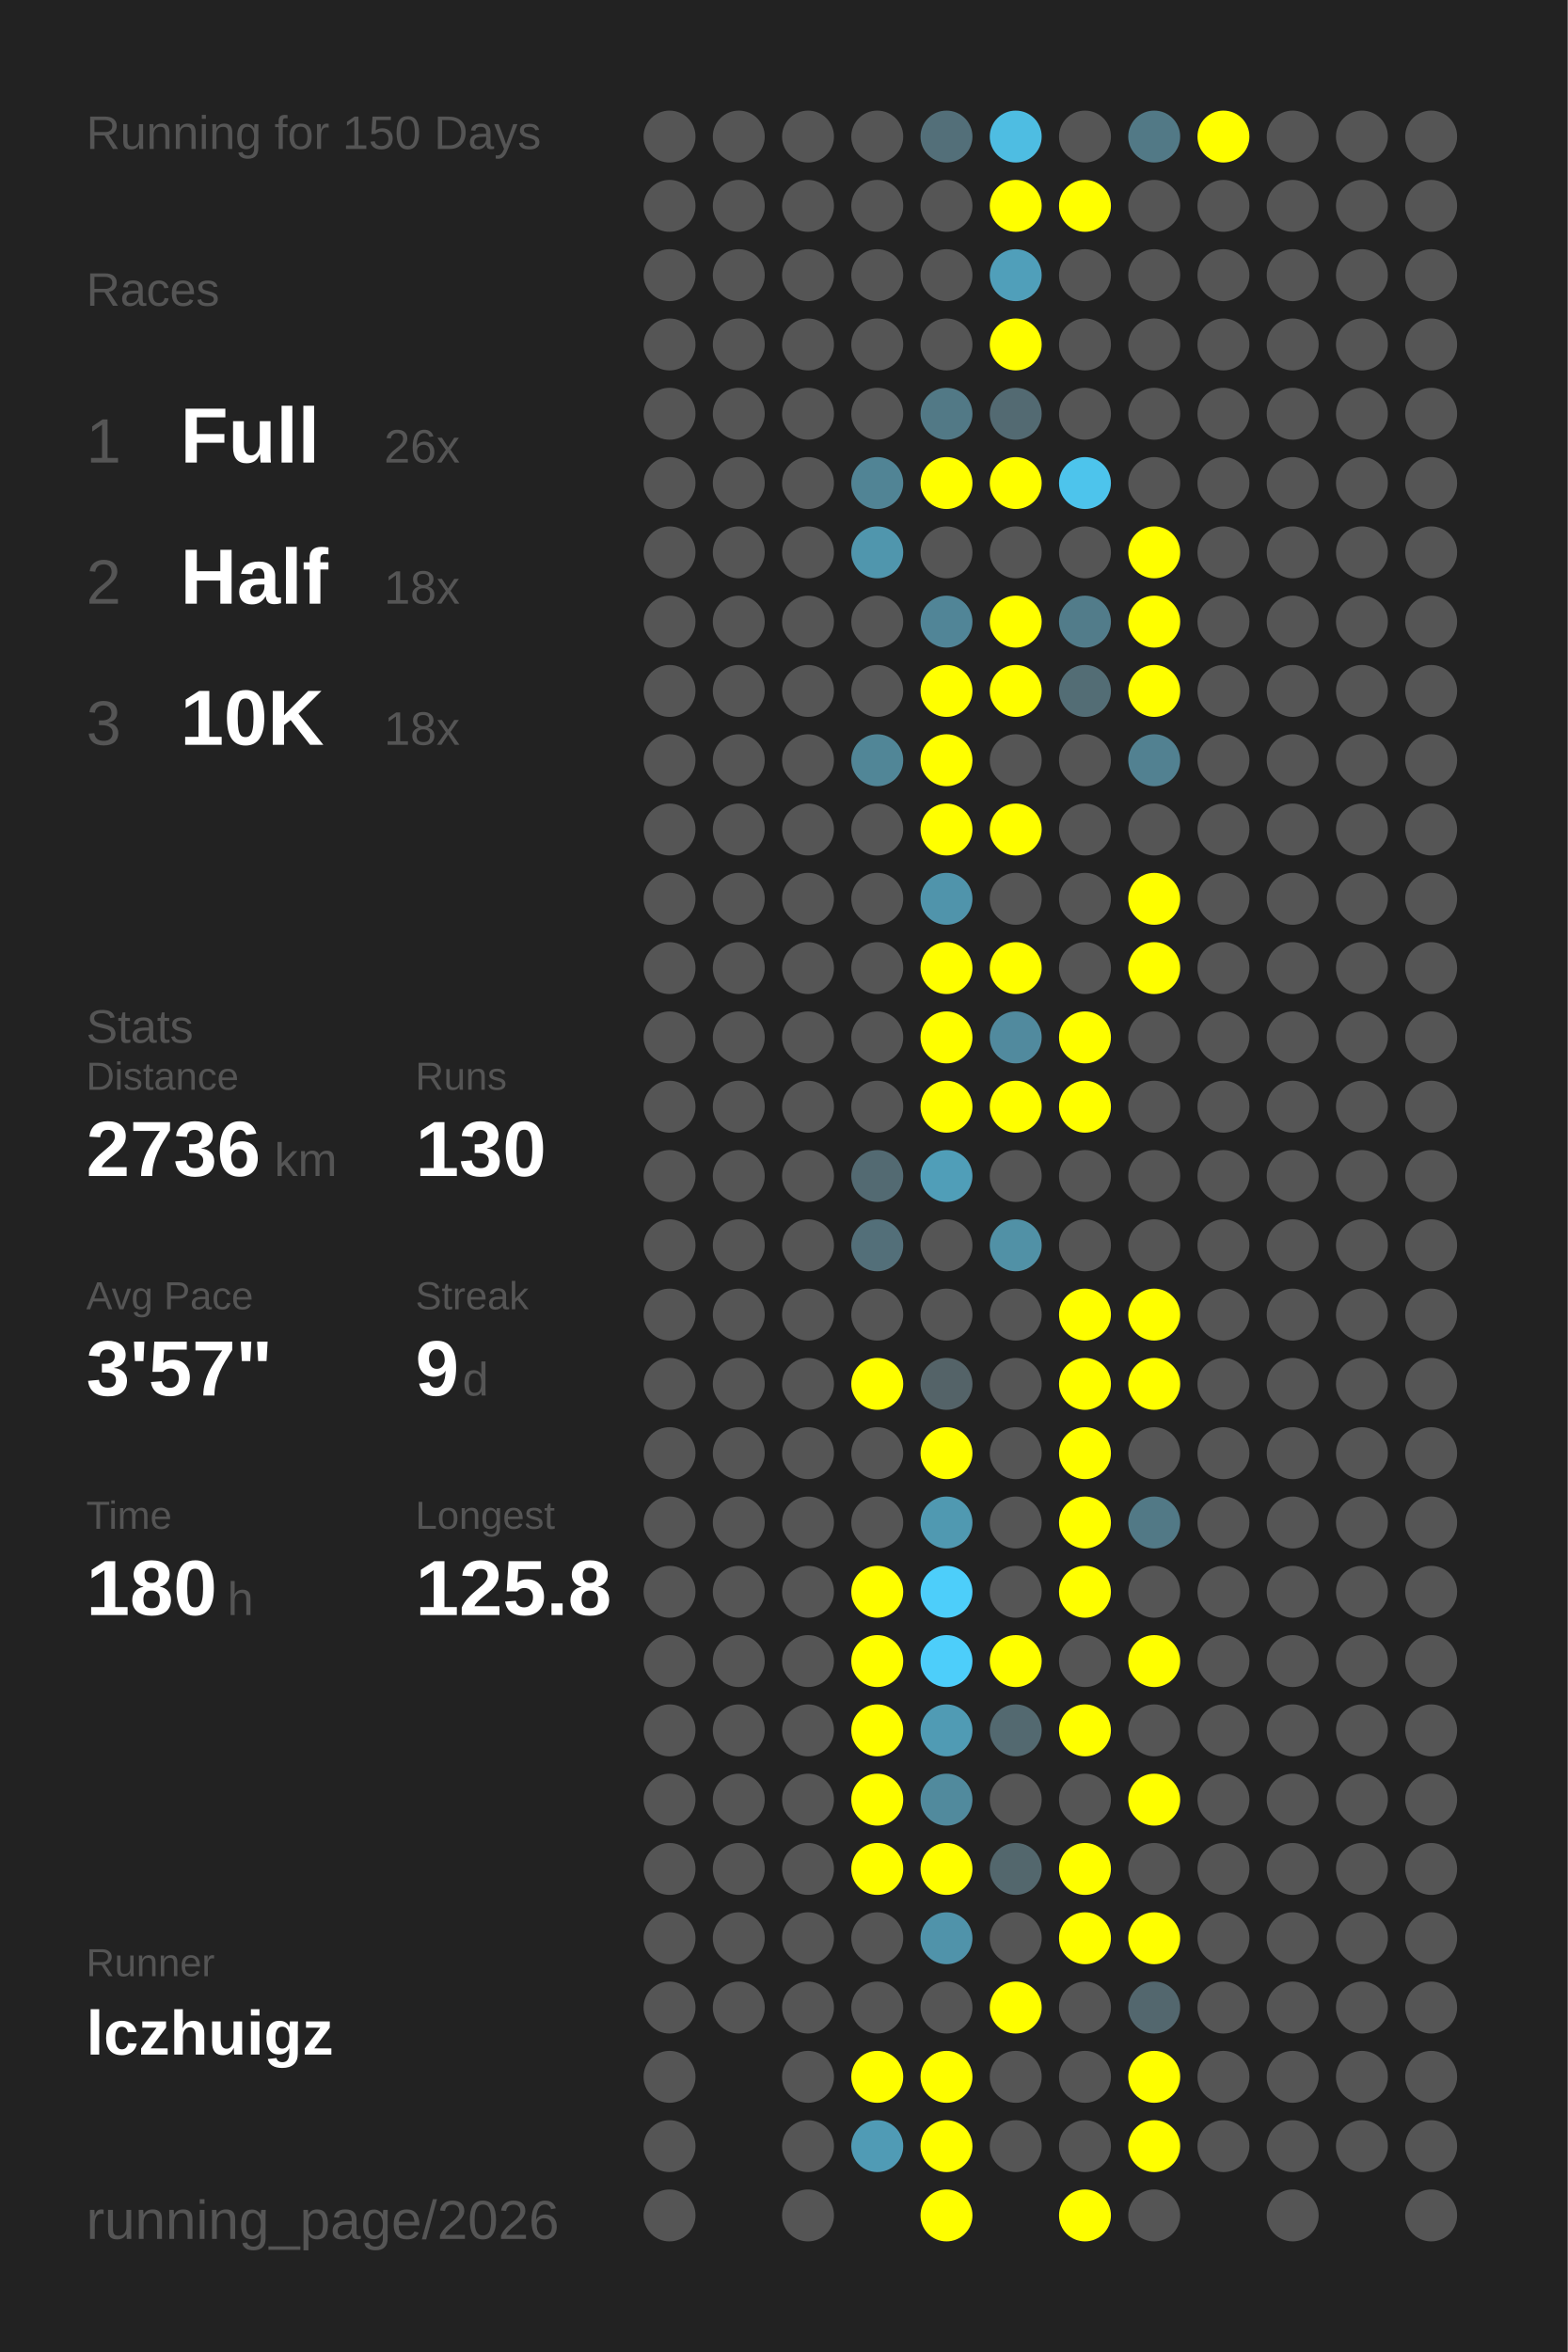
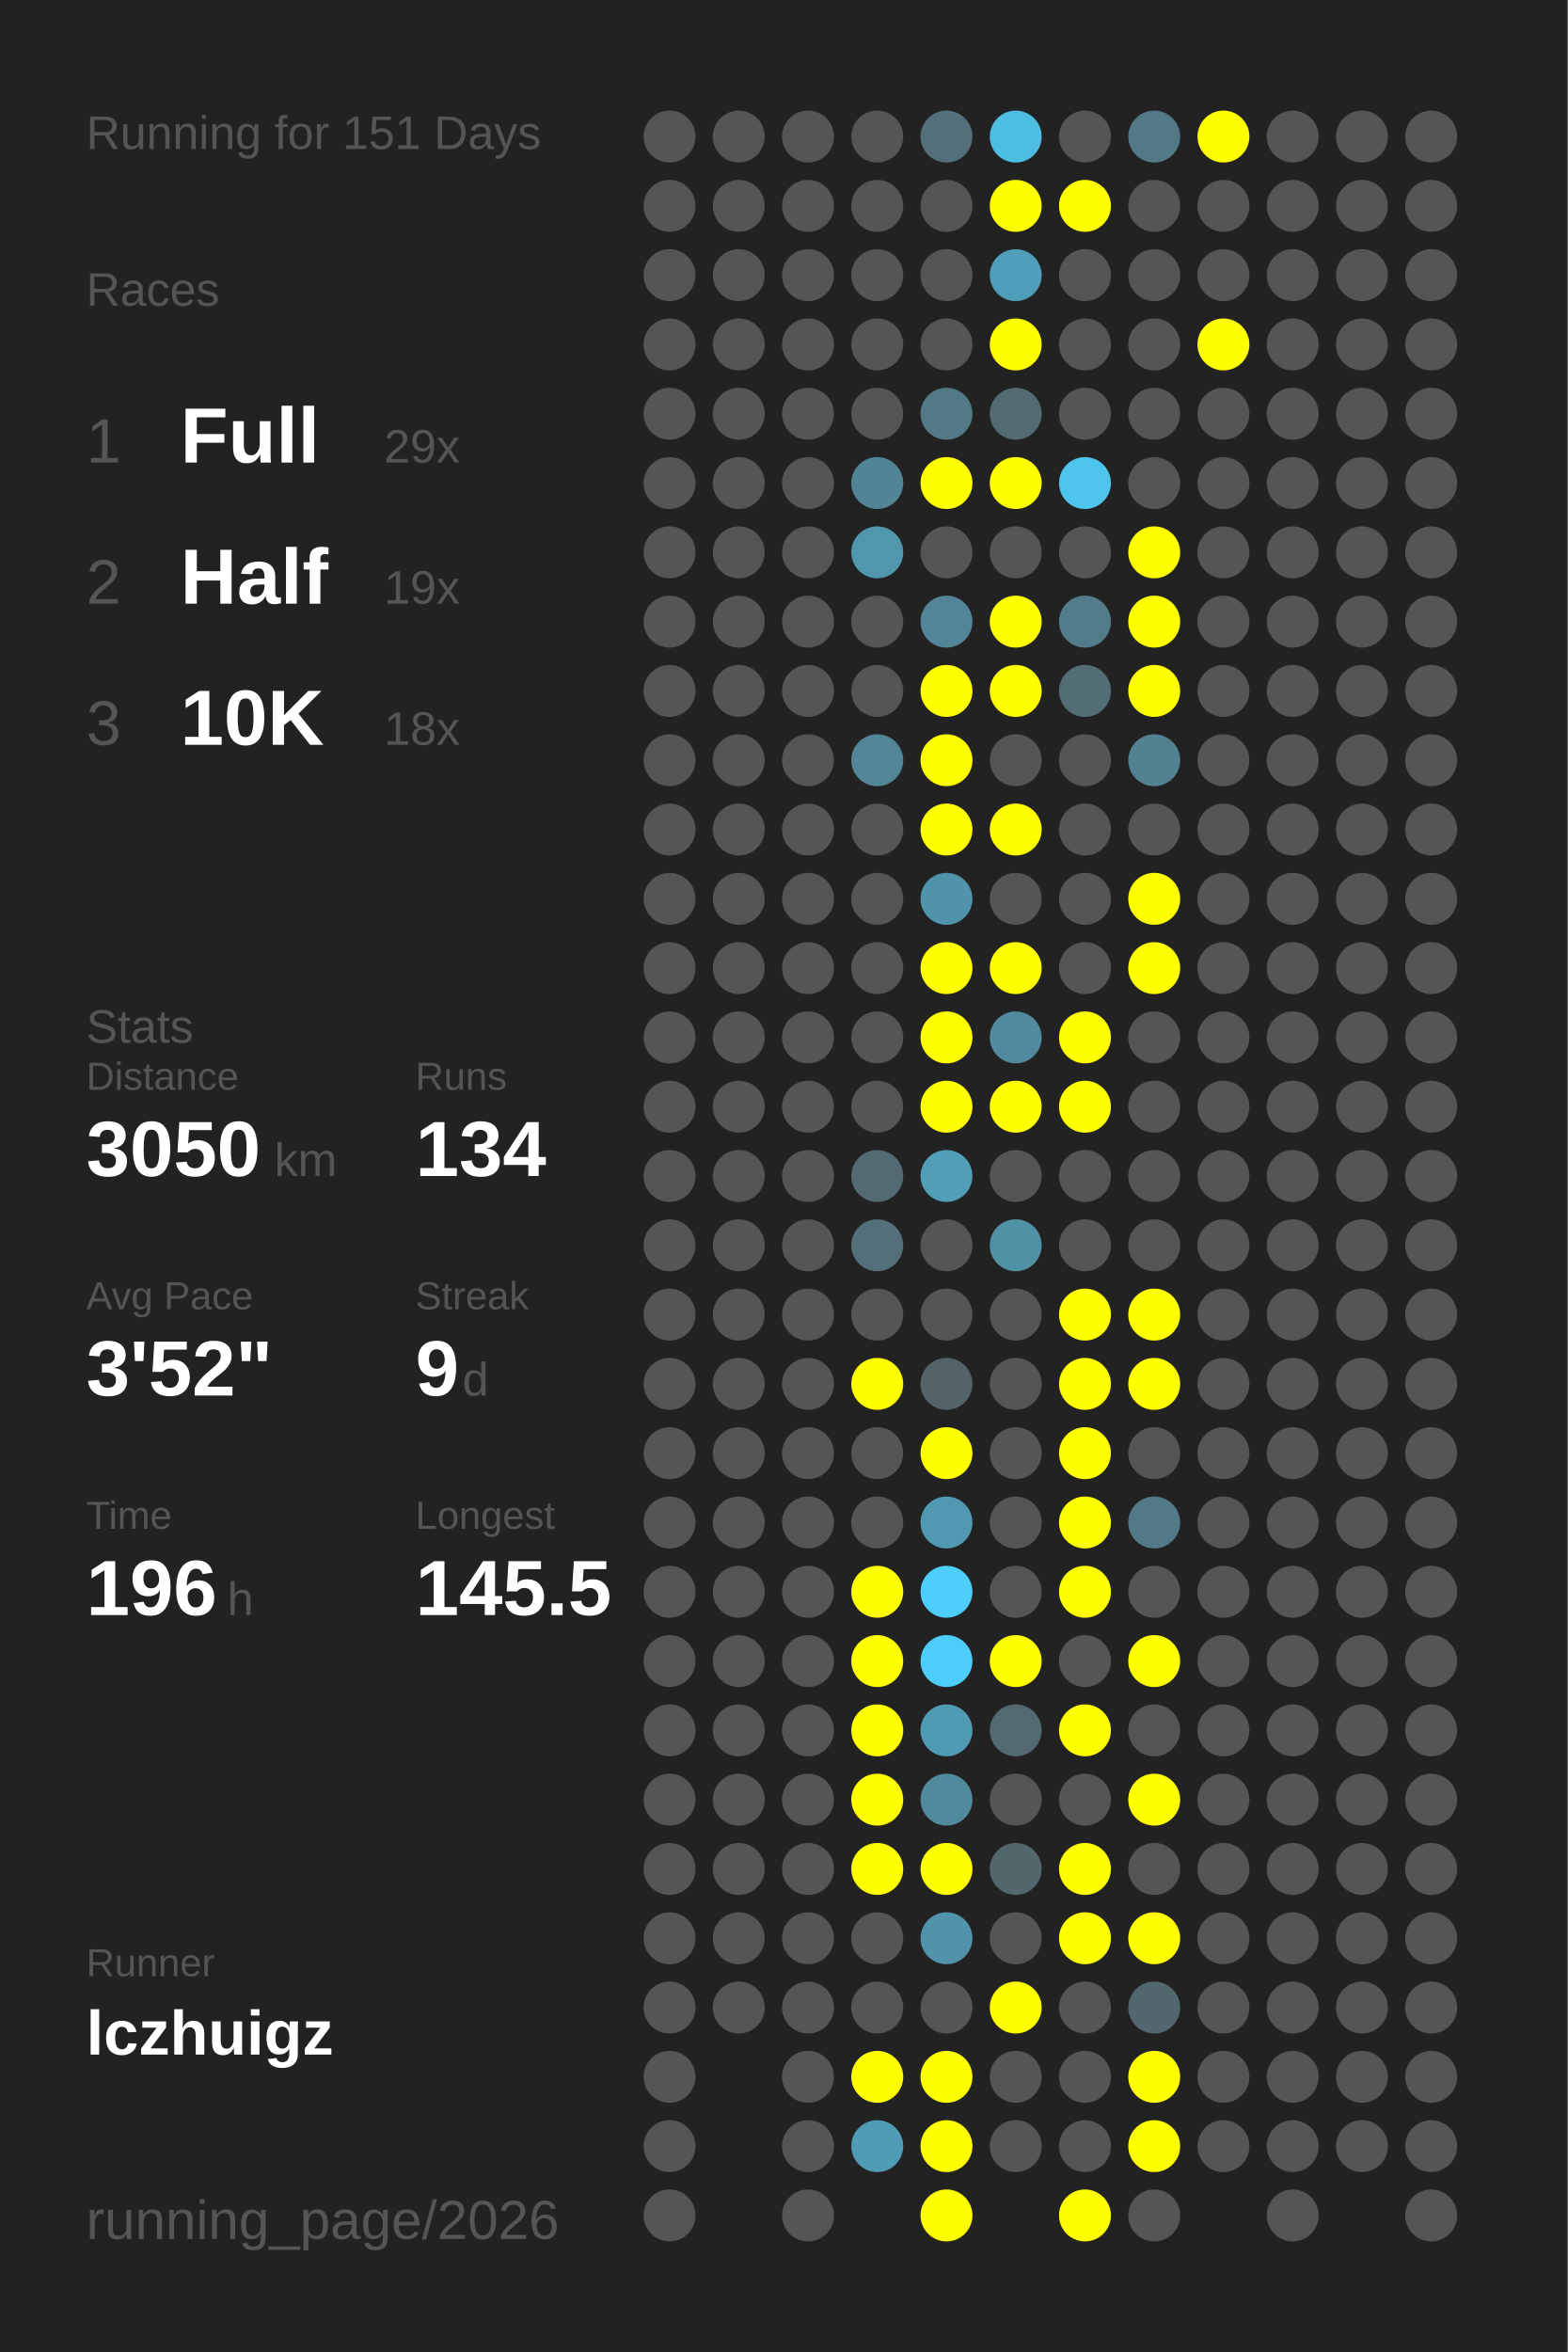
<svg xmlns="http://www.w3.org/2000/svg" baseProfile="full" height="300mm" version="1.1" viewBox="0,0,200,300" width="200mm">
  <defs />
  <rect fill="#222222" height="300" width="200" x="0" y="0" />
-   <text fill="#555555" style="font-size:6px; font-family:Arial;" x="11" y="19">Running for 150 Days</text>
+   <text fill="#555555" style="font-size:6px; font-family:Arial;" x="11" y="19">Running for 151 Days</text>
  <text fill="#555555" style="font-size:6px; font-family:Arial;" x="11" y="39">Races</text>
  <text fill="#555555" style="font-size:8px; font-family:Arial;" x="11" y="59">1</text>
  <text fill="#FFFFFF" style="font-size:10px; font-family:Arial; font-weight:bold;" x="23" y="59">Full</text>
-   <text fill="#555555" style="font-size:6px; font-family:Arial;" x="49" y="59">26x</text>
+   <text fill="#555555" style="font-size:6px; font-family:Arial;" x="49" y="59">29x</text>
  <text fill="#555555" style="font-size:8px; font-family:Arial;" x="11" y="77">2</text>
  <text fill="#FFFFFF" style="font-size:10px; font-family:Arial; font-weight:bold;" x="23" y="77">Half</text>
-   <text fill="#555555" style="font-size:6px; font-family:Arial;" x="49" y="77">18x</text>
+   <text fill="#555555" style="font-size:6px; font-family:Arial;" x="49" y="77">19x</text>
  <text fill="#555555" style="font-size:8px; font-family:Arial;" x="11" y="95">3</text>
  <text fill="#FFFFFF" style="font-size:10px; font-family:Arial; font-weight:bold;" x="23" y="95">10K</text>
  <text fill="#555555" style="font-size:6px; font-family:Arial;" x="49" y="95">18x</text>
  <text fill="#555555" style="font-size:6px; font-family:Arial;" x="11" y="133">Stats</text>
  <text fill="#555555" style="font-size:5px; font-family:Arial;" x="11" y="139">Distance</text>
-   <text fill="#FFFFFF" style="font-size:10px; font-family:Arial; font-weight:bold;" x="11" y="150">2736</text>
+   <text fill="#FFFFFF" style="font-size:10px; font-family:Arial; font-weight:bold;" x="11" y="150">3050</text>
  <text fill="#555555" style="font-size:6px; font-family:Arial;" x="35" y="150">km</text>
  <text fill="#555555" style="font-size:5px; font-family:Arial;" x="53" y="139">Runs</text>
-   <text fill="#FFFFFF" style="font-size:10px; font-family:Arial; font-weight:bold;" x="53" y="150">130</text>
+   <text fill="#FFFFFF" style="font-size:10px; font-family:Arial; font-weight:bold;" x="53" y="150">134</text>
  <text fill="#555555" style="font-size:5px; font-family:Arial;" x="11" y="167">Avg Pace</text>
-   <text fill="#FFFFFF" style="font-size:10px; font-family:Arial; font-weight:bold;" x="11" y="178">3'57"</text>
+   <text fill="#FFFFFF" style="font-size:10px; font-family:Arial; font-weight:bold;" x="11" y="178">3'52"</text>
  <text fill="#555555" style="font-size:5px; font-family:Arial;" x="53" y="167">Streak</text>
  <text fill="#FFFFFF" style="font-size:10px; font-family:Arial; font-weight:bold;" x="53" y="178">9</text>
  <text fill="#555555" style="font-size:6px; font-family:Arial;" x="59" y="178">d</text>
  <text fill="#555555" style="font-size:5px; font-family:Arial;" x="11" y="195">Time</text>
-   <text fill="#FFFFFF" style="font-size:10px; font-family:Arial; font-weight:bold;" x="11" y="206">180</text>
+   <text fill="#FFFFFF" style="font-size:10px; font-family:Arial; font-weight:bold;" x="11" y="206">196</text>
  <text fill="#555555" style="font-size:6px; font-family:Arial;" x="29" y="206">h</text>
  <text fill="#555555" style="font-size:5px; font-family:Arial;" x="53" y="195">Longest</text>
-   <text fill="#FFFFFF" style="font-size:10px; font-family:Arial; font-weight:bold;" x="53" y="206">125.8</text>
+   <text fill="#FFFFFF" style="font-size:10px; font-family:Arial; font-weight:bold;" x="53" y="206">145.5</text>
  <text fill="#555555" style="font-size:5px; font-family:Arial;" x="11" y="252.065">Runner</text>
  <text fill="#FFFFFF" style="font-size:8px; font-family:Arial; font-weight:bold;" x="11" y="262.065">lczhuigz</text>
  <text fill="#555555" style="font-size:7px; font-family:Arial;" x="11" y="285.581">running_page/2026</text>
  <circle cx="85.417" cy="17.419" fill="#555555" r="3.312" />
  <circle cx="85.417" cy="26.258" fill="#555555" r="3.312" />
  <circle cx="85.417" cy="35.097" fill="#555555" r="3.312" />
  <circle cx="85.417" cy="43.935" fill="#555555" r="3.312" />
  <circle cx="85.417" cy="52.774" fill="#555555" r="3.312" />
  <circle cx="85.417" cy="61.613" fill="#555555" r="3.312" />
  <circle cx="85.417" cy="70.452" fill="#555555" r="3.312" />
  <circle cx="85.417" cy="79.29" fill="#555555" r="3.312" />
  <circle cx="85.417" cy="88.129" fill="#555555" r="3.312" />
  <circle cx="85.417" cy="96.968" fill="#555555" r="3.312" />
  <circle cx="85.417" cy="105.806" fill="#555555" r="3.312" />
  <circle cx="85.417" cy="114.645" fill="#555555" r="3.312" />
  <circle cx="85.417" cy="123.484" fill="#555555" r="3.312" />
  <circle cx="85.417" cy="132.323" fill="#555555" r="3.312" />
  <circle cx="85.417" cy="141.161" fill="#555555" r="3.312" />
  <circle cx="85.417" cy="150" fill="#555555" r="3.312" />
  <circle cx="85.417" cy="158.839" fill="#555555" r="3.312" />
  <circle cx="85.417" cy="167.677" fill="#555555" r="3.312" />
  <circle cx="85.417" cy="176.516" fill="#555555" r="3.312" />
  <circle cx="85.417" cy="185.355" fill="#555555" r="3.312" />
  <circle cx="85.417" cy="194.194" fill="#555555" r="3.312" />
  <circle cx="85.417" cy="203.032" fill="#555555" r="3.312" />
  <circle cx="85.417" cy="211.871" fill="#555555" r="3.312" />
  <circle cx="85.417" cy="220.71" fill="#555555" r="3.312" />
  <circle cx="85.417" cy="229.548" fill="#555555" r="3.312" />
  <circle cx="85.417" cy="238.387" fill="#555555" r="3.312" />
  <circle cx="85.417" cy="247.226" fill="#555555" r="3.312" />
  <circle cx="85.417" cy="256.065" fill="#555555" r="3.312" />
  <circle cx="85.417" cy="264.903" fill="#555555" r="3.312" />
  <circle cx="85.417" cy="273.742" fill="#555555" r="3.312" />
  <circle cx="85.417" cy="282.581" fill="#555555" r="3.312" />
  <circle cx="94.25" cy="17.419" fill="#555555" r="3.312" />
  <circle cx="94.25" cy="26.258" fill="#555555" r="3.312" />
  <circle cx="94.25" cy="35.097" fill="#555555" r="3.312" />
  <circle cx="94.25" cy="43.935" fill="#555555" r="3.312" />
  <circle cx="94.25" cy="52.774" fill="#555555" r="3.312" />
  <circle cx="94.25" cy="61.613" fill="#555555" r="3.312" />
  <circle cx="94.25" cy="70.452" fill="#555555" r="3.312" />
  <circle cx="94.25" cy="79.29" fill="#555555" r="3.312" />
  <circle cx="94.25" cy="88.129" fill="#555555" r="3.312" />
  <circle cx="94.25" cy="96.968" fill="#555555" r="3.312" />
  <circle cx="94.25" cy="105.806" fill="#555555" r="3.312" />
  <circle cx="94.25" cy="114.645" fill="#555555" r="3.312" />
  <circle cx="94.25" cy="123.484" fill="#555555" r="3.312" />
  <circle cx="94.25" cy="132.323" fill="#555555" r="3.312" />
  <circle cx="94.25" cy="141.161" fill="#555555" r="3.312" />
  <circle cx="94.25" cy="150" fill="#555555" r="3.312" />
  <circle cx="94.25" cy="158.839" fill="#555555" r="3.312" />
  <circle cx="94.25" cy="167.677" fill="#555555" r="3.312" />
  <circle cx="94.25" cy="176.516" fill="#555555" r="3.312" />
  <circle cx="94.25" cy="185.355" fill="#555555" r="3.312" />
  <circle cx="94.25" cy="194.194" fill="#555555" r="3.312" />
  <circle cx="94.25" cy="203.032" fill="#555555" r="3.312" />
  <circle cx="94.25" cy="211.871" fill="#555555" r="3.312" />
  <circle cx="94.25" cy="220.71" fill="#555555" r="3.312" />
  <circle cx="94.25" cy="229.548" fill="#555555" r="3.312" />
  <circle cx="94.25" cy="238.387" fill="#555555" r="3.312" />
  <circle cx="94.25" cy="247.226" fill="#555555" r="3.312" />
  <circle cx="94.25" cy="256.065" fill="#555555" r="3.312" />
  <circle cx="103.083" cy="17.419" fill="#555555" r="3.312" />
  <circle cx="103.083" cy="26.258" fill="#555555" r="3.312" />
  <circle cx="103.083" cy="35.097" fill="#555555" r="3.312" />
  <circle cx="103.083" cy="43.935" fill="#555555" r="3.312" />
  <circle cx="103.083" cy="52.774" fill="#555555" r="3.312" />
  <circle cx="103.083" cy="61.613" fill="#555555" r="3.312" />
  <circle cx="103.083" cy="70.452" fill="#555555" r="3.312" />
  <circle cx="103.083" cy="79.29" fill="#555555" r="3.312" />
  <circle cx="103.083" cy="88.129" fill="#555555" r="3.312" />
  <circle cx="103.083" cy="96.968" fill="#555555" r="3.312" />
  <circle cx="103.083" cy="105.806" fill="#555555" r="3.312" />
  <circle cx="103.083" cy="114.645" fill="#555555" r="3.312" />
  <circle cx="103.083" cy="123.484" fill="#555555" r="3.312" />
  <circle cx="103.083" cy="132.323" fill="#555555" r="3.312" />
  <circle cx="103.083" cy="141.161" fill="#555555" r="3.312" />
  <circle cx="103.083" cy="150" fill="#555555" r="3.312" />
  <circle cx="103.083" cy="158.839" fill="#555555" r="3.312" />
  <circle cx="103.083" cy="167.677" fill="#555555" r="3.312" />
  <circle cx="103.083" cy="176.516" fill="#555555" r="3.312" />
  <circle cx="103.083" cy="185.355" fill="#555555" r="3.312" />
  <circle cx="103.083" cy="194.194" fill="#555555" r="3.312" />
  <circle cx="103.083" cy="203.032" fill="#555555" r="3.312" />
  <circle cx="103.083" cy="211.871" fill="#555555" r="3.312" />
  <circle cx="103.083" cy="220.71" fill="#555555" r="3.312" />
  <circle cx="103.083" cy="229.548" fill="#555555" r="3.312" />
  <circle cx="103.083" cy="238.387" fill="#555555" r="3.312" />
  <circle cx="103.083" cy="247.226" fill="#555555" r="3.312" />
  <circle cx="103.083" cy="256.065" fill="#555555" r="3.312" />
  <circle cx="103.083" cy="264.903" fill="#555555" r="3.312" />
  <circle cx="103.083" cy="273.742" fill="#555555" r="3.312" />
  <circle cx="103.083" cy="282.581" fill="#555555" r="3.312" />
  <circle cx="111.917" cy="17.419" fill="#555555" r="3.312" />
  <circle cx="111.917" cy="26.258" fill="#555555" r="3.312" />
  <circle cx="111.917" cy="35.097" fill="#555555" r="3.312" />
  <circle cx="111.917" cy="43.935" fill="#555555" r="3.312" />
  <circle cx="111.917" cy="52.774" fill="#555555" r="3.312" />
  <circle cx="111.917" cy="61.613" fill="#518495" r="3.312" />
  <circle cx="111.917" cy="70.452" fill="#5096ad" r="3.312" />
  <circle cx="111.917" cy="79.29" fill="#555555" r="3.312" />
  <circle cx="111.917" cy="88.129" fill="#555555" r="3.312" />
  <circle cx="111.917" cy="96.968" fill="#518697" r="3.312" />
  <circle cx="111.917" cy="105.806" fill="#555555" r="3.312" />
  <circle cx="111.917" cy="114.645" fill="#555555" r="3.312" />
  <circle cx="111.917" cy="123.484" fill="#555555" r="3.312" />
  <circle cx="111.917" cy="132.323" fill="#555555" r="3.312" />
  <circle cx="111.917" cy="141.161" fill="#555555" r="3.312" />
  <circle cx="111.917" cy="150" fill="#536a72" r="3.312" />
  <circle cx="111.917" cy="158.839" fill="#536f79" r="3.312" />
  <circle cx="111.917" cy="167.677" fill="#555555" r="3.312" />
  <circle cx="111.917" cy="176.516" fill="#FFFF00" r="3.312" />
  <circle cx="111.917" cy="185.355" fill="#555555" r="3.312" />
  <circle cx="111.917" cy="194.194" fill="#555555" r="3.312" />
  <circle cx="111.917" cy="203.032" fill="#FFFF00" r="3.312" />
  <circle cx="111.917" cy="211.871" fill="#FFFF00" r="3.312" />
  <circle cx="111.917" cy="220.71" fill="#FFFF00" r="3.312" />
  <circle cx="111.917" cy="229.548" fill="#FFFF00" r="3.312" />
  <circle cx="111.917" cy="238.387" fill="#FFFF00" r="3.312" />
  <circle cx="111.917" cy="247.226" fill="#555555" r="3.312" />
  <circle cx="111.917" cy="256.065" fill="#555555" r="3.312" />
  <circle cx="111.917" cy="264.903" fill="#FFFF00" r="3.312" />
  <circle cx="111.917" cy="273.742" fill="#509bb5" r="3.312" />
  <circle cx="120.75" cy="17.419" fill="#536f79" r="3.312" />
  <circle cx="120.75" cy="26.258" fill="#555555" r="3.312" />
  <circle cx="120.75" cy="35.097" fill="#555555" r="3.312" />
  <circle cx="120.75" cy="43.935" fill="#555555" r="3.312" />
  <circle cx="120.75" cy="52.774" fill="#527986" r="3.312" />
  <circle cx="120.75" cy="61.613" fill="#FFFF00" r="3.312" />
  <circle cx="120.75" cy="70.452" fill="#555555" r="3.312" />
  <circle cx="120.75" cy="79.29" fill="#518597" r="3.312" />
  <circle cx="120.75" cy="88.129" fill="#FFFF00" r="3.312" />
  <circle cx="120.75" cy="96.968" fill="#FFFF00" r="3.312" />
  <circle cx="120.75" cy="105.806" fill="#FFFF00" r="3.312" />
  <circle cx="120.75" cy="114.645" fill="#5094ab" r="3.312" />
  <circle cx="120.75" cy="123.484" fill="#FFFF00" r="3.312" />
  <circle cx="120.75" cy="132.323" fill="#FFFF00" r="3.312" />
  <circle cx="120.75" cy="141.161" fill="#FFFF00" r="3.312" />
  <circle cx="120.75" cy="150" fill="#509eb8" r="3.312" />
  <circle cx="120.75" cy="158.839" fill="#555555" r="3.312" />
  <circle cx="120.75" cy="167.677" fill="#555555" r="3.312" />
  <circle cx="120.75" cy="176.516" fill="#546368" r="3.312" />
  <circle cx="120.75" cy="185.355" fill="#FFFF00" r="3.312" />
  <circle cx="120.75" cy="194.194" fill="#5099b1" r="3.312" />
  <circle cx="120.75" cy="203.032" fill="#4dcefa" r="3.312" />
  <circle cx="120.75" cy="211.871" fill="#4dcefa" r="3.312" />
  <circle cx="120.75" cy="220.71" fill="#509bb4" r="3.312" />
  <circle cx="120.75" cy="229.548" fill="#518a9d" r="3.312" />
  <circle cx="120.75" cy="238.387" fill="#FFFF00" r="3.312" />
  <circle cx="120.75" cy="247.226" fill="#5093aa" r="3.312" />
  <circle cx="120.75" cy="256.065" fill="#555555" r="3.312" />
  <circle cx="120.75" cy="264.903" fill="#FFFF00" r="3.312" />
  <circle cx="120.75" cy="273.742" fill="#FFFF00" r="3.312" />
  <circle cx="120.75" cy="282.581" fill="#FFFF00" r="3.312" />
  <circle cx="129.583" cy="17.419" fill="#4ebde2" r="3.312" />
  <circle cx="129.583" cy="26.258" fill="#FFFF00" r="3.312" />
  <circle cx="129.583" cy="35.097" fill="#509fba" r="3.312" />
  <circle cx="129.583" cy="43.935" fill="#FFFF00" r="3.312" />
  <circle cx="129.583" cy="52.774" fill="#536a72" r="3.312" />
  <circle cx="129.583" cy="61.613" fill="#FFFF00" r="3.312" />
  <circle cx="129.583" cy="70.452" fill="#555555" r="3.312" />
  <circle cx="129.583" cy="79.29" fill="#FFFF00" r="3.312" />
  <circle cx="129.583" cy="88.129" fill="#FFFF00" r="3.312" />
  <circle cx="129.583" cy="96.968" fill="#555555" r="3.312" />
  <circle cx="129.583" cy="105.806" fill="#FFFF00" r="3.312" />
  <circle cx="129.583" cy="114.645" fill="#555555" r="3.312" />
  <circle cx="129.583" cy="123.484" fill="#FFFF00" r="3.312" />
  <circle cx="129.583" cy="132.323" fill="#518a9e" r="3.312" />
  <circle cx="129.583" cy="141.161" fill="#FFFF00" r="3.312" />
  <circle cx="129.583" cy="150" fill="#555555" r="3.312" />
  <circle cx="129.583" cy="158.839" fill="#5191a6" r="3.312" />
  <circle cx="129.583" cy="167.677" fill="#555555" r="3.312" />
  <circle cx="129.583" cy="176.516" fill="#555555" r="3.312" />
  <circle cx="129.583" cy="185.355" fill="#555555" r="3.312" />
  <circle cx="129.583" cy="194.194" fill="#555555" r="3.312" />
  <circle cx="129.583" cy="203.032" fill="#555555" r="3.312" />
  <circle cx="129.583" cy="211.871" fill="#FFFF00" r="3.312" />
  <circle cx="129.583" cy="220.71" fill="#536970" r="3.312" />
  <circle cx="129.583" cy="229.548" fill="#555555" r="3.312" />
  <circle cx="129.583" cy="238.387" fill="#53676d" r="3.312" />
  <circle cx="129.583" cy="247.226" fill="#555555" r="3.312" />
  <circle cx="129.583" cy="256.065" fill="#FFFF00" r="3.312" />
  <circle cx="129.583" cy="264.903" fill="#555555" r="3.312" />
  <circle cx="129.583" cy="273.742" fill="#555555" r="3.312" />
  <circle cx="138.417" cy="17.419" fill="#555555" r="3.312" />
  <circle cx="138.417" cy="26.258" fill="#FFFF00" r="3.312" />
  <circle cx="138.417" cy="35.097" fill="#555555" r="3.312" />
  <circle cx="138.417" cy="43.935" fill="#555555" r="3.312" />
  <circle cx="138.417" cy="52.774" fill="#555555" r="3.312" />
  <circle cx="138.417" cy="61.613" fill="#4dc4ec" r="3.312" />
  <circle cx="138.417" cy="70.452" fill="#555555" r="3.312" />
  <circle cx="138.417" cy="79.29" fill="#527c8a" r="3.312" />
  <circle cx="138.417" cy="88.129" fill="#536d75" r="3.312" />
  <circle cx="138.417" cy="96.968" fill="#555555" r="3.312" />
  <circle cx="138.417" cy="105.806" fill="#555555" r="3.312" />
  <circle cx="138.417" cy="114.645" fill="#555555" r="3.312" />
  <circle cx="138.417" cy="123.484" fill="#555555" r="3.312" />
  <circle cx="138.417" cy="132.323" fill="#FFFF00" r="3.312" />
  <circle cx="138.417" cy="141.161" fill="#FFFF00" r="3.312" />
  <circle cx="138.417" cy="150" fill="#555555" r="3.312" />
  <circle cx="138.417" cy="158.839" fill="#555555" r="3.312" />
  <circle cx="138.417" cy="167.677" fill="#FFFF00" r="3.312" />
  <circle cx="138.417" cy="176.516" fill="#FFFF00" r="3.312" />
  <circle cx="138.417" cy="185.355" fill="#FFFF00" r="3.312" />
  <circle cx="138.417" cy="194.194" fill="#FFFF00" r="3.312" />
  <circle cx="138.417" cy="203.032" fill="#FFFF00" r="3.312" />
  <circle cx="138.417" cy="211.871" fill="#555555" r="3.312" />
  <circle cx="138.417" cy="220.71" fill="#FFFF00" r="3.312" />
  <circle cx="138.417" cy="229.548" fill="#555555" r="3.312" />
  <circle cx="138.417" cy="238.387" fill="#FFFF00" r="3.312" />
  <circle cx="138.417" cy="247.226" fill="#FFFF00" r="3.312" />
  <circle cx="138.417" cy="256.065" fill="#555555" r="3.312" />
  <circle cx="138.417" cy="264.903" fill="#555555" r="3.312" />
  <circle cx="138.417" cy="273.742" fill="#555555" r="3.312" />
  <circle cx="138.417" cy="282.581" fill="#FFFF00" r="3.312" />
  <circle cx="147.25" cy="17.419" fill="#527986" r="3.312" />
  <circle cx="147.25" cy="26.258" fill="#555555" r="3.312" />
  <circle cx="147.25" cy="35.097" fill="#555555" r="3.312" />
  <circle cx="147.25" cy="43.935" fill="#555555" r="3.312" />
  <circle cx="147.25" cy="52.774" fill="#555555" r="3.312" />
  <circle cx="147.25" cy="61.613" fill="#555555" r="3.312" />
  <circle cx="147.25" cy="70.452" fill="#FFFF00" r="3.312" />
  <circle cx="147.25" cy="79.29" fill="#FFFF00" r="3.312" />
  <circle cx="147.25" cy="88.129" fill="#FFFF00" r="3.312" />
  <circle cx="147.25" cy="96.968" fill="#528191" r="3.312" />
  <circle cx="147.25" cy="105.806" fill="#555555" r="3.312" />
  <circle cx="147.25" cy="114.645" fill="#FFFF00" r="3.312" />
  <circle cx="147.25" cy="123.484" fill="#FFFF00" r="3.312" />
  <circle cx="147.25" cy="132.323" fill="#555555" r="3.312" />
  <circle cx="147.25" cy="141.161" fill="#555555" r="3.312" />
  <circle cx="147.25" cy="150" fill="#555555" r="3.312" />
  <circle cx="147.25" cy="158.839" fill="#555555" r="3.312" />
  <circle cx="147.25" cy="167.677" fill="#FFFF00" r="3.312" />
  <circle cx="147.25" cy="176.516" fill="#FFFF00" r="3.312" />
  <circle cx="147.25" cy="185.355" fill="#555555" r="3.312" />
  <circle cx="147.25" cy="194.194" fill="#527986" r="3.312" />
  <circle cx="147.25" cy="203.032" fill="#555555" r="3.312" />
  <circle cx="147.25" cy="211.871" fill="#FFFF00" r="3.312" />
  <circle cx="147.25" cy="220.71" fill="#555555" r="3.312" />
  <circle cx="147.25" cy="229.548" fill="#FFFF00" r="3.312" />
  <circle cx="147.25" cy="238.387" fill="#555555" r="3.312" />
  <circle cx="147.25" cy="247.226" fill="#FFFF00" r="3.312" />
  <circle cx="147.25" cy="256.065" fill="#53676e" r="3.312" />
  <circle cx="147.25" cy="264.903" fill="#FFFF00" r="3.312" />
  <circle cx="147.25" cy="273.742" fill="#FFFF00" r="3.312" />
  <circle cx="147.25" cy="282.581" fill="#555555" r="3.312" />
  <circle cx="156.083" cy="17.419" fill="#FFFF00" r="3.312" />
  <circle cx="156.083" cy="26.258" fill="#555555" r="3.312" />
  <circle cx="156.083" cy="35.097" fill="#555555" r="3.312" />
-   <circle cx="156.083" cy="43.935" fill="#555555" r="3.312" />
+   <circle cx="156.083" cy="43.935" fill="#FFFF00" r="3.312" />
  <circle cx="156.083" cy="52.774" fill="#555555" r="3.312" />
  <circle cx="156.083" cy="61.613" fill="#555555" r="3.312" />
  <circle cx="156.083" cy="70.452" fill="#555555" r="3.312" />
  <circle cx="156.083" cy="79.29" fill="#555555" r="3.312" />
  <circle cx="156.083" cy="88.129" fill="#555555" r="3.312" />
  <circle cx="156.083" cy="96.968" fill="#555555" r="3.312" />
  <circle cx="156.083" cy="105.806" fill="#555555" r="3.312" />
  <circle cx="156.083" cy="114.645" fill="#555555" r="3.312" />
  <circle cx="156.083" cy="123.484" fill="#555555" r="3.312" />
  <circle cx="156.083" cy="132.323" fill="#555555" r="3.312" />
  <circle cx="156.083" cy="141.161" fill="#555555" r="3.312" />
  <circle cx="156.083" cy="150" fill="#555555" r="3.312" />
  <circle cx="156.083" cy="158.839" fill="#555555" r="3.312" />
  <circle cx="156.083" cy="167.677" fill="#555555" r="3.312" />
  <circle cx="156.083" cy="176.516" fill="#555555" r="3.312" />
  <circle cx="156.083" cy="185.355" fill="#555555" r="3.312" />
  <circle cx="156.083" cy="194.194" fill="#555555" r="3.312" />
  <circle cx="156.083" cy="203.032" fill="#555555" r="3.312" />
  <circle cx="156.083" cy="211.871" fill="#555555" r="3.312" />
  <circle cx="156.083" cy="220.71" fill="#555555" r="3.312" />
  <circle cx="156.083" cy="229.548" fill="#555555" r="3.312" />
  <circle cx="156.083" cy="238.387" fill="#555555" r="3.312" />
  <circle cx="156.083" cy="247.226" fill="#555555" r="3.312" />
  <circle cx="156.083" cy="256.065" fill="#555555" r="3.312" />
  <circle cx="156.083" cy="264.903" fill="#555555" r="3.312" />
  <circle cx="156.083" cy="273.742" fill="#555555" r="3.312" />
  <circle cx="164.917" cy="17.419" fill="#555555" r="3.312" />
  <circle cx="164.917" cy="26.258" fill="#555555" r="3.312" />
  <circle cx="164.917" cy="35.097" fill="#555555" r="3.312" />
  <circle cx="164.917" cy="43.935" fill="#555555" r="3.312" />
  <circle cx="164.917" cy="52.774" fill="#555555" r="3.312" />
  <circle cx="164.917" cy="61.613" fill="#555555" r="3.312" />
  <circle cx="164.917" cy="70.452" fill="#555555" r="3.312" />
  <circle cx="164.917" cy="79.29" fill="#555555" r="3.312" />
  <circle cx="164.917" cy="88.129" fill="#555555" r="3.312" />
  <circle cx="164.917" cy="96.968" fill="#555555" r="3.312" />
  <circle cx="164.917" cy="105.806" fill="#555555" r="3.312" />
  <circle cx="164.917" cy="114.645" fill="#555555" r="3.312" />
  <circle cx="164.917" cy="123.484" fill="#555555" r="3.312" />
  <circle cx="164.917" cy="132.323" fill="#555555" r="3.312" />
  <circle cx="164.917" cy="141.161" fill="#555555" r="3.312" />
  <circle cx="164.917" cy="150" fill="#555555" r="3.312" />
  <circle cx="164.917" cy="158.839" fill="#555555" r="3.312" />
  <circle cx="164.917" cy="167.677" fill="#555555" r="3.312" />
  <circle cx="164.917" cy="176.516" fill="#555555" r="3.312" />
  <circle cx="164.917" cy="185.355" fill="#555555" r="3.312" />
  <circle cx="164.917" cy="194.194" fill="#555555" r="3.312" />
  <circle cx="164.917" cy="203.032" fill="#555555" r="3.312" />
  <circle cx="164.917" cy="211.871" fill="#555555" r="3.312" />
  <circle cx="164.917" cy="220.71" fill="#555555" r="3.312" />
  <circle cx="164.917" cy="229.548" fill="#555555" r="3.312" />
  <circle cx="164.917" cy="238.387" fill="#555555" r="3.312" />
  <circle cx="164.917" cy="247.226" fill="#555555" r="3.312" />
  <circle cx="164.917" cy="256.065" fill="#555555" r="3.312" />
  <circle cx="164.917" cy="264.903" fill="#555555" r="3.312" />
  <circle cx="164.917" cy="273.742" fill="#555555" r="3.312" />
  <circle cx="164.917" cy="282.581" fill="#555555" r="3.312" />
  <circle cx="173.75" cy="17.419" fill="#555555" r="3.312" />
  <circle cx="173.75" cy="26.258" fill="#555555" r="3.312" />
  <circle cx="173.75" cy="35.097" fill="#555555" r="3.312" />
  <circle cx="173.75" cy="43.935" fill="#555555" r="3.312" />
  <circle cx="173.75" cy="52.774" fill="#555555" r="3.312" />
  <circle cx="173.75" cy="61.613" fill="#555555" r="3.312" />
  <circle cx="173.75" cy="70.452" fill="#555555" r="3.312" />
  <circle cx="173.75" cy="79.29" fill="#555555" r="3.312" />
  <circle cx="173.75" cy="88.129" fill="#555555" r="3.312" />
  <circle cx="173.75" cy="96.968" fill="#555555" r="3.312" />
  <circle cx="173.75" cy="105.806" fill="#555555" r="3.312" />
  <circle cx="173.75" cy="114.645" fill="#555555" r="3.312" />
  <circle cx="173.75" cy="123.484" fill="#555555" r="3.312" />
  <circle cx="173.75" cy="132.323" fill="#555555" r="3.312" />
  <circle cx="173.75" cy="141.161" fill="#555555" r="3.312" />
  <circle cx="173.75" cy="150" fill="#555555" r="3.312" />
  <circle cx="173.75" cy="158.839" fill="#555555" r="3.312" />
  <circle cx="173.75" cy="167.677" fill="#555555" r="3.312" />
  <circle cx="173.75" cy="176.516" fill="#555555" r="3.312" />
  <circle cx="173.75" cy="185.355" fill="#555555" r="3.312" />
  <circle cx="173.75" cy="194.194" fill="#555555" r="3.312" />
  <circle cx="173.75" cy="203.032" fill="#555555" r="3.312" />
  <circle cx="173.75" cy="211.871" fill="#555555" r="3.312" />
  <circle cx="173.75" cy="220.71" fill="#555555" r="3.312" />
  <circle cx="173.75" cy="229.548" fill="#555555" r="3.312" />
  <circle cx="173.75" cy="238.387" fill="#555555" r="3.312" />
  <circle cx="173.75" cy="247.226" fill="#555555" r="3.312" />
  <circle cx="173.75" cy="256.065" fill="#555555" r="3.312" />
  <circle cx="173.75" cy="264.903" fill="#555555" r="3.312" />
  <circle cx="173.75" cy="273.742" fill="#555555" r="3.312" />
  <circle cx="182.583" cy="17.419" fill="#555555" r="3.312" />
  <circle cx="182.583" cy="26.258" fill="#555555" r="3.312" />
  <circle cx="182.583" cy="35.097" fill="#555555" r="3.312" />
  <circle cx="182.583" cy="43.935" fill="#555555" r="3.312" />
  <circle cx="182.583" cy="52.774" fill="#555555" r="3.312" />
  <circle cx="182.583" cy="61.613" fill="#555555" r="3.312" />
  <circle cx="182.583" cy="70.452" fill="#555555" r="3.312" />
  <circle cx="182.583" cy="79.29" fill="#555555" r="3.312" />
  <circle cx="182.583" cy="88.129" fill="#555555" r="3.312" />
  <circle cx="182.583" cy="96.968" fill="#555555" r="3.312" />
  <circle cx="182.583" cy="105.806" fill="#555555" r="3.312" />
  <circle cx="182.583" cy="114.645" fill="#555555" r="3.312" />
  <circle cx="182.583" cy="123.484" fill="#555555" r="3.312" />
  <circle cx="182.583" cy="132.323" fill="#555555" r="3.312" />
  <circle cx="182.583" cy="141.161" fill="#555555" r="3.312" />
  <circle cx="182.583" cy="150" fill="#555555" r="3.312" />
  <circle cx="182.583" cy="158.839" fill="#555555" r="3.312" />
  <circle cx="182.583" cy="167.677" fill="#555555" r="3.312" />
  <circle cx="182.583" cy="176.516" fill="#555555" r="3.312" />
  <circle cx="182.583" cy="185.355" fill="#555555" r="3.312" />
  <circle cx="182.583" cy="194.194" fill="#555555" r="3.312" />
  <circle cx="182.583" cy="203.032" fill="#555555" r="3.312" />
  <circle cx="182.583" cy="211.871" fill="#555555" r="3.312" />
  <circle cx="182.583" cy="220.71" fill="#555555" r="3.312" />
  <circle cx="182.583" cy="229.548" fill="#555555" r="3.312" />
  <circle cx="182.583" cy="238.387" fill="#555555" r="3.312" />
  <circle cx="182.583" cy="247.226" fill="#555555" r="3.312" />
  <circle cx="182.583" cy="256.065" fill="#555555" r="3.312" />
  <circle cx="182.583" cy="264.903" fill="#555555" r="3.312" />
  <circle cx="182.583" cy="273.742" fill="#555555" r="3.312" />
  <circle cx="182.583" cy="282.581" fill="#555555" r="3.312" />
</svg>
